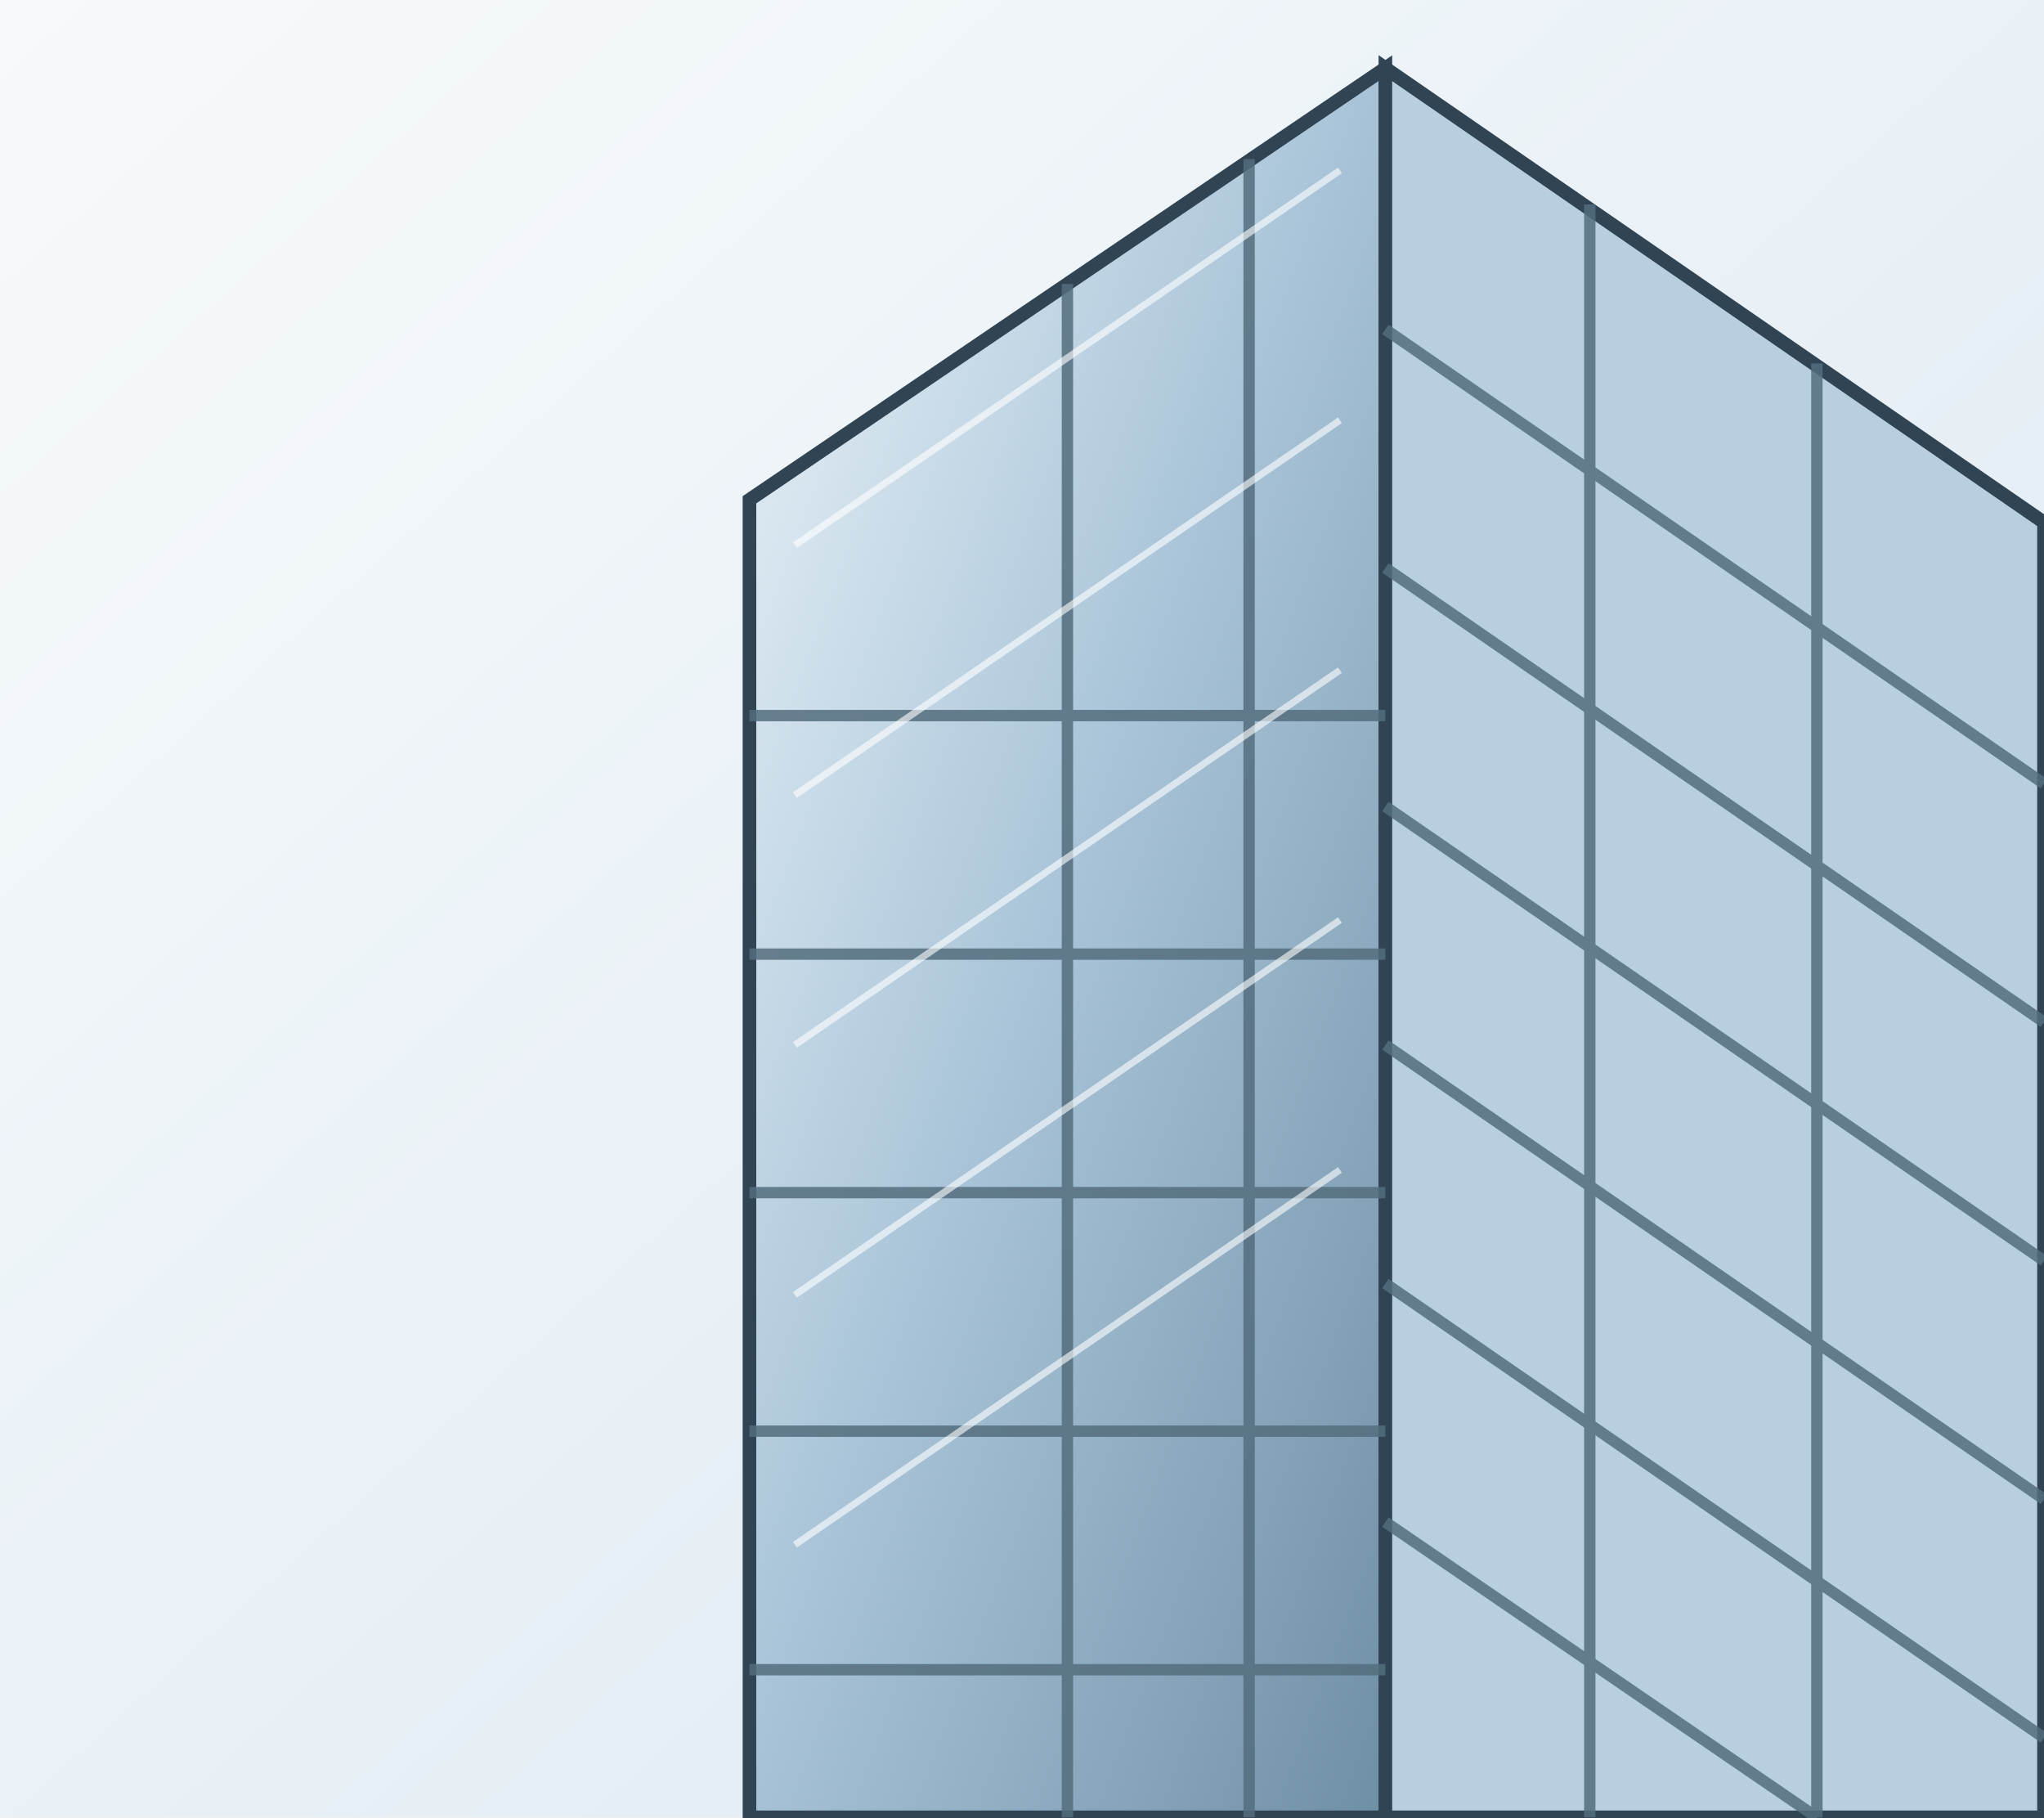
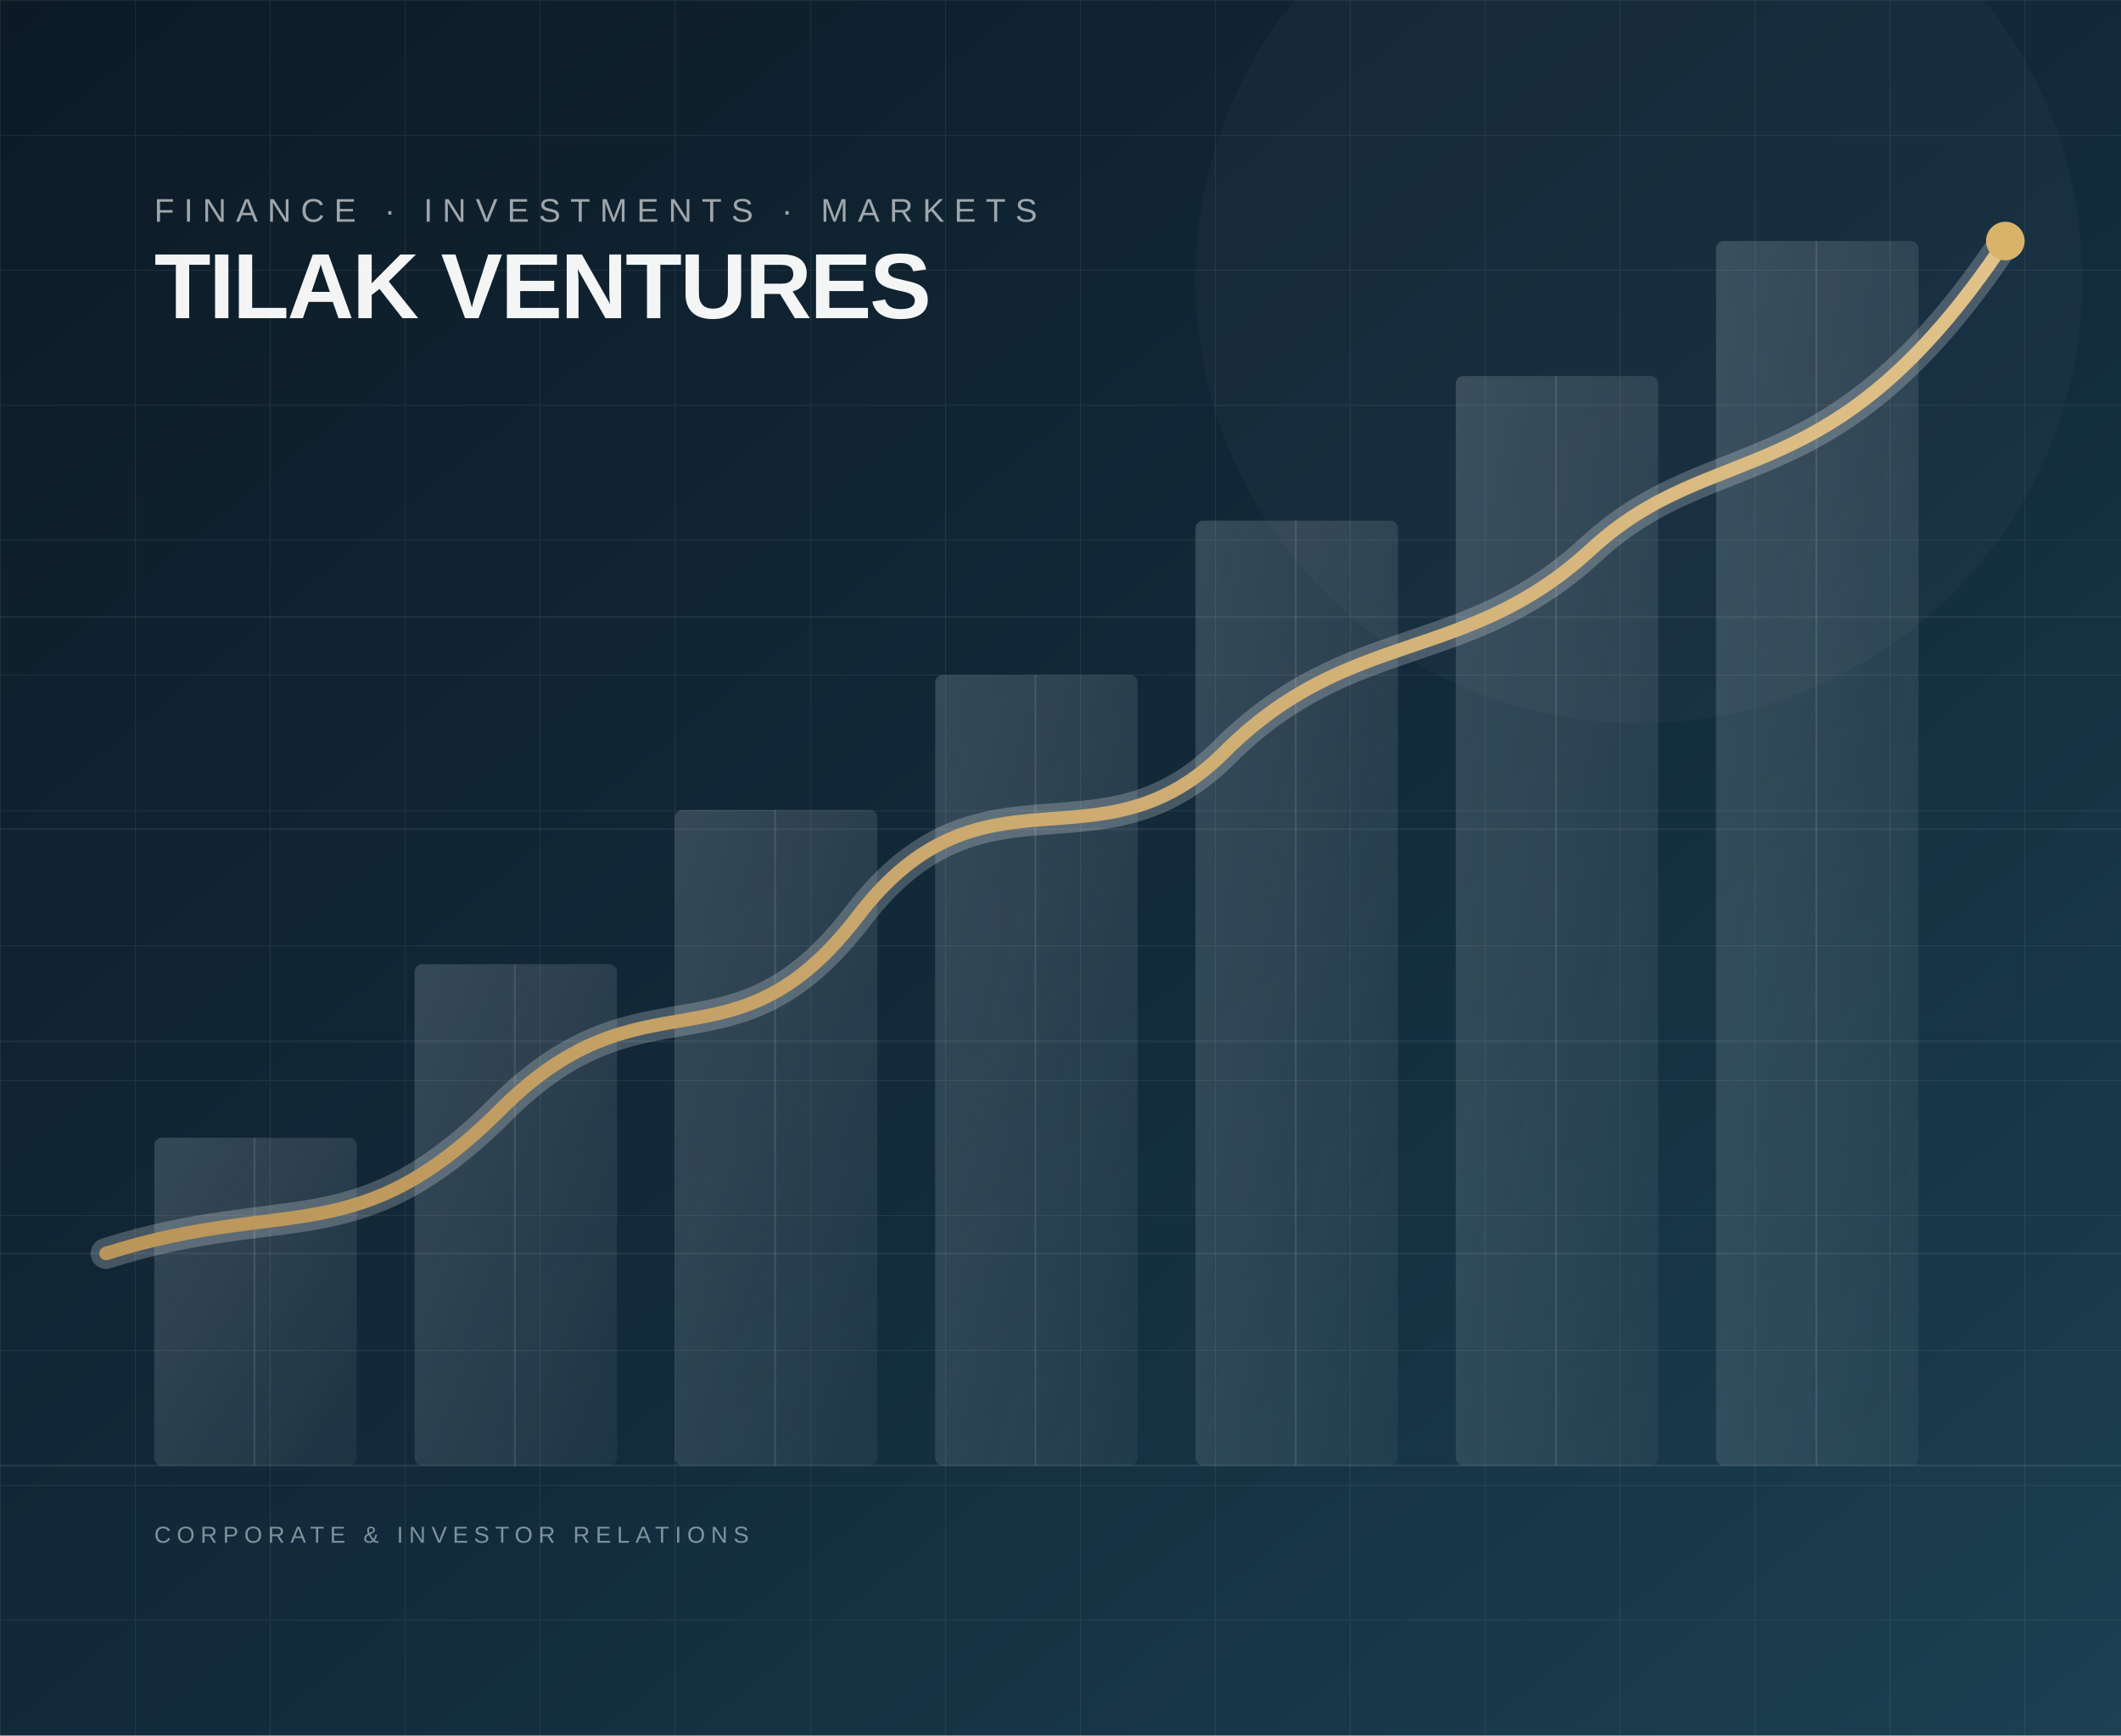
- <svg xmlns="http://www.w3.org/2000/svg" viewBox="0 0 900 800" role="img" aria-label="Modern glass office building">
+ <svg xmlns="http://www.w3.org/2000/svg" viewBox="0 0 1100 900" role="img" aria-label="Financial markets and investment illustration">
  <defs>
-     <linearGradient id="sky" x1="0" y1="0" x2="1" y2="1">
-       <stop offset="0" stop-color="#f7fafc" />
-       <stop offset="1" stop-color="#dce8f1" />
+     <linearGradient id="bg" x1="0" y1="0" x2="1" y2="1">
+       <stop offset="0" stop-color="#0d1a25" />
+       <stop offset=".55" stop-color="#122b3c" />
+       <stop offset="1" stop-color="#1c4152" />
    </linearGradient>
    <linearGradient id="glass" x1="0" y1="0" x2="1" y2="1">
-       <stop offset="0" stop-color="#edf5fa" />
-       <stop offset=".48" stop-color="#a9c4d8" />
-       <stop offset="1" stop-color="#6f8fa6" />
+       <stop offset="0" stop-color="#d9e7ec" stop-opacity=".2" />
+       <stop offset="1" stop-color="#fff" stop-opacity=".05" />
    </linearGradient>
+     <linearGradient id="gold" x1="0" y1="1" x2="1" y2="0">
+       <stop offset="0" stop-color="#a7772b" />
+       <stop offset="1" stop-color="#d9b36a" />
+     </linearGradient>
+     <pattern id="grid" width="70" height="70" patternUnits="userSpaceOnUse">
+       <path d="M70 0H0V70" fill="none" stroke="#d9e7ec" stroke-opacity=".08" />
+     </pattern>
  </defs>
-   <rect width="900" height="800" fill="url(#sky)" />
-   <polygon points="330,800 330,220 610,30 610,800" fill="url(#glass)" stroke="#304454" stroke-width="6" />
-   <polygon points="610,30 900,230 900,800 610,800" fill="#b8cfdf" stroke="#304454" stroke-width="6" />
-   <g stroke="#536d7e" stroke-width="5" opacity=".85">
-     <path d="M330 315h280M330 420h280M330 525h280M330 630h280M330 735h280" />
-     <path d="M610 145l290 200M610 250l290 200M610 355l290 200M610 460l290 200M610 565l290 200M610 670l190 130" />
-     <path d="M470 125v675M550 70v730M700 90v710M800 160v640" />
+   <rect width="1100" height="900" fill="url(#bg)" />
+   <rect width="1100" height="900" fill="url(#grid)" />
+   <circle cx="850" cy="145" r="230" fill="#fff" opacity=".025" />
+   <g opacity=".85">
+     <path d="M0 760H1100" stroke="#d9e7ec" stroke-opacity=".12" />
+     <path d="M0 650H1100M0 540H1100M0 430H1100M0 320H1100" stroke="#d9e7ec" stroke-opacity=".08" />
  </g>
-   <g stroke="#ffffff" stroke-width="3" opacity=".6">
-     <path d="M350 240L590 75M350 350L590 185M350 460L590 295M350 570L590 405M350 680L590 515" />
+   <g opacity=".9">
+     <rect x="80" y="590" width="105" height="170" rx="4" fill="url(#glass)" />
+     <rect x="215" y="500" width="105" height="260" rx="4" fill="url(#glass)" />
+     <rect x="350" y="420" width="105" height="340" rx="4" fill="url(#glass)" />
+     <rect x="485" y="350" width="105" height="410" rx="4" fill="url(#glass)" />
+     <rect x="620" y="270" width="105" height="490" rx="4" fill="url(#glass)" />
+     <rect x="755" y="195" width="105" height="565" rx="4" fill="url(#glass)" />
+     <rect x="890" y="125" width="105" height="635" rx="4" fill="url(#glass)" />
+   </g>
+   <g stroke="#d9e7ec" stroke-opacity=".12">
+     <path d="M132 590V760M267 500V760M402 420V760M537 350V760M672 270V760M807 195V760M942 125V760" />
+   </g>
+   <path d="M55 650 C150 620 185 650 260 575 S380 560 445 475 S570 455 635 390 S760 345 825 285 S950 260 1040 125" fill="none" stroke="url(#gold)" stroke-width="7" stroke-linecap="round" />
+   <path d="M55 650 C150 620 185 650 260 575 S380 560 445 475 S570 455 635 390 S760 345 825 285 S950 260 1040 125" fill="none" stroke="#fff" stroke-opacity=".22" stroke-width="16" stroke-linecap="round" />
+   <circle cx="1040" cy="125" r="10" fill="#d9b36a" />
+   <g fill="#fff">
+     <text x="80" y="115" font-family="Arial, sans-serif" font-size="17" letter-spacing="5" opacity=".6">FINANCE · INVESTMENTS · MARKETS</text>
+     <text x="80" y="165" font-family="Arial, sans-serif" font-size="48" font-weight="700" letter-spacing="-1" opacity=".95">TILAK VENTURES</text>
+   </g>
+   <g transform="translate(80 800)" fill="#d9e7ec" opacity=".55" font-family="Arial, sans-serif">
+     <text font-size="12" letter-spacing="3">CORPORATE &amp; INVESTOR RELATIONS</text>
  </g>
</svg>
